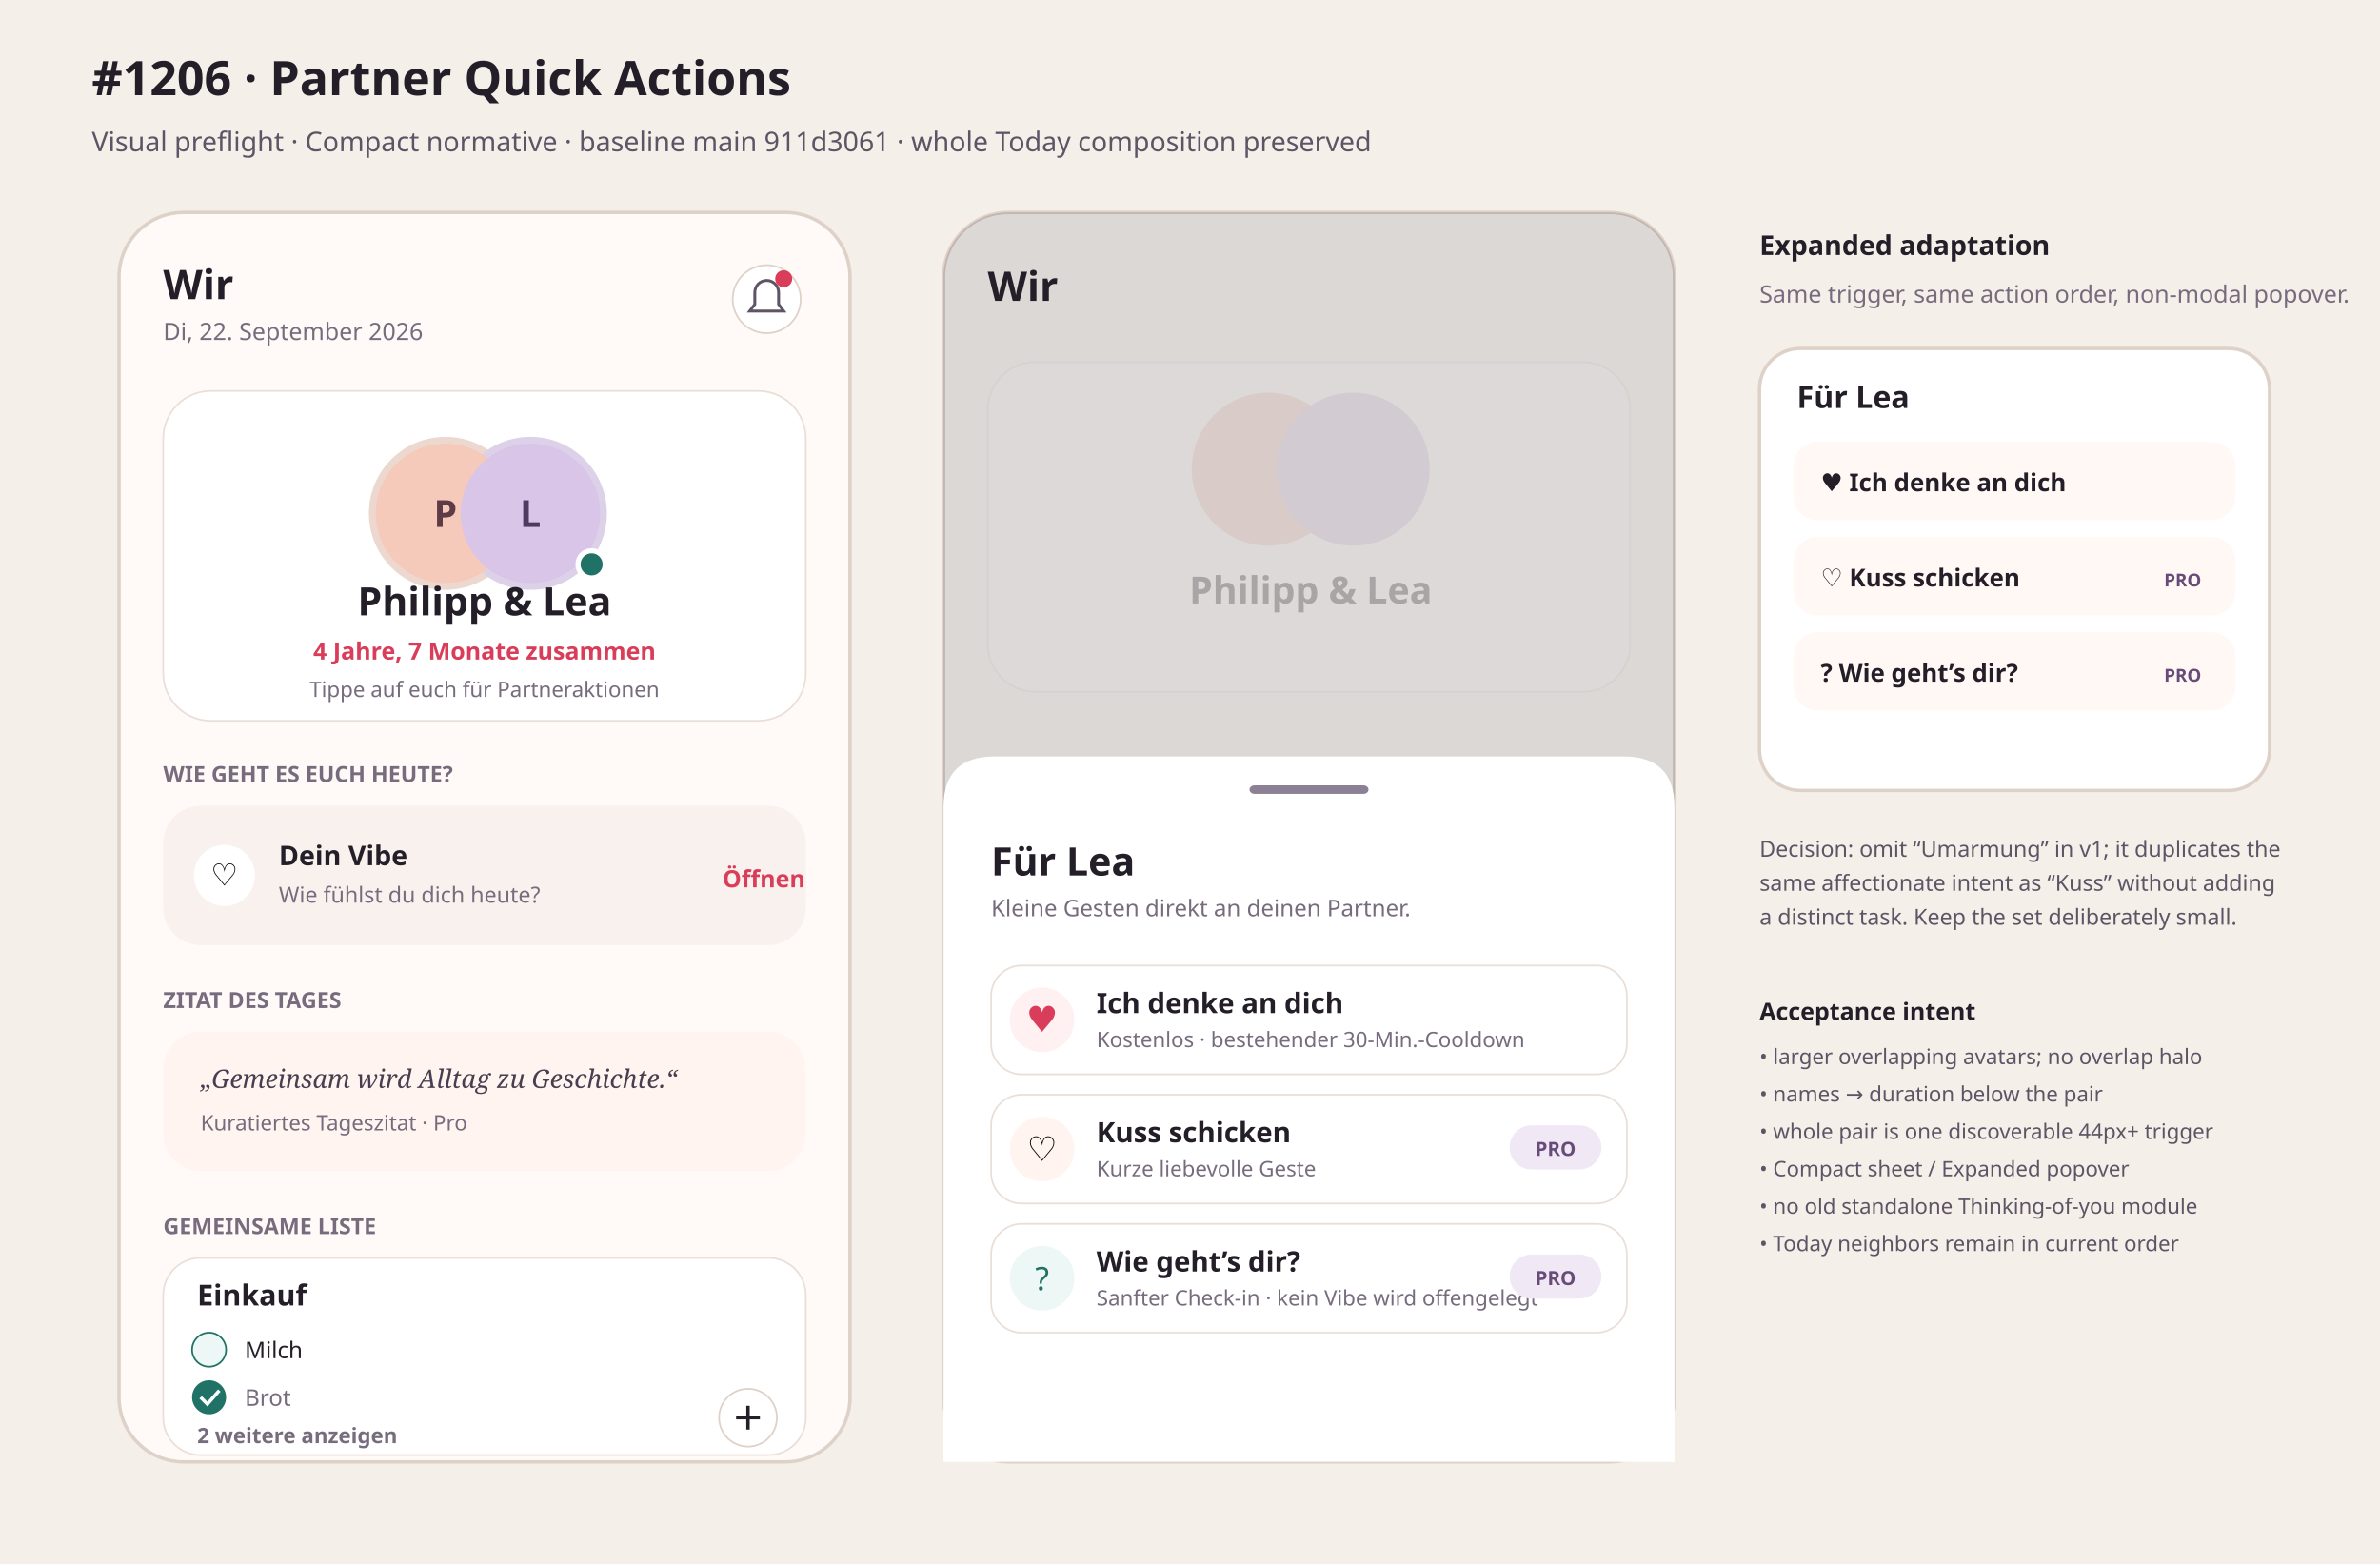
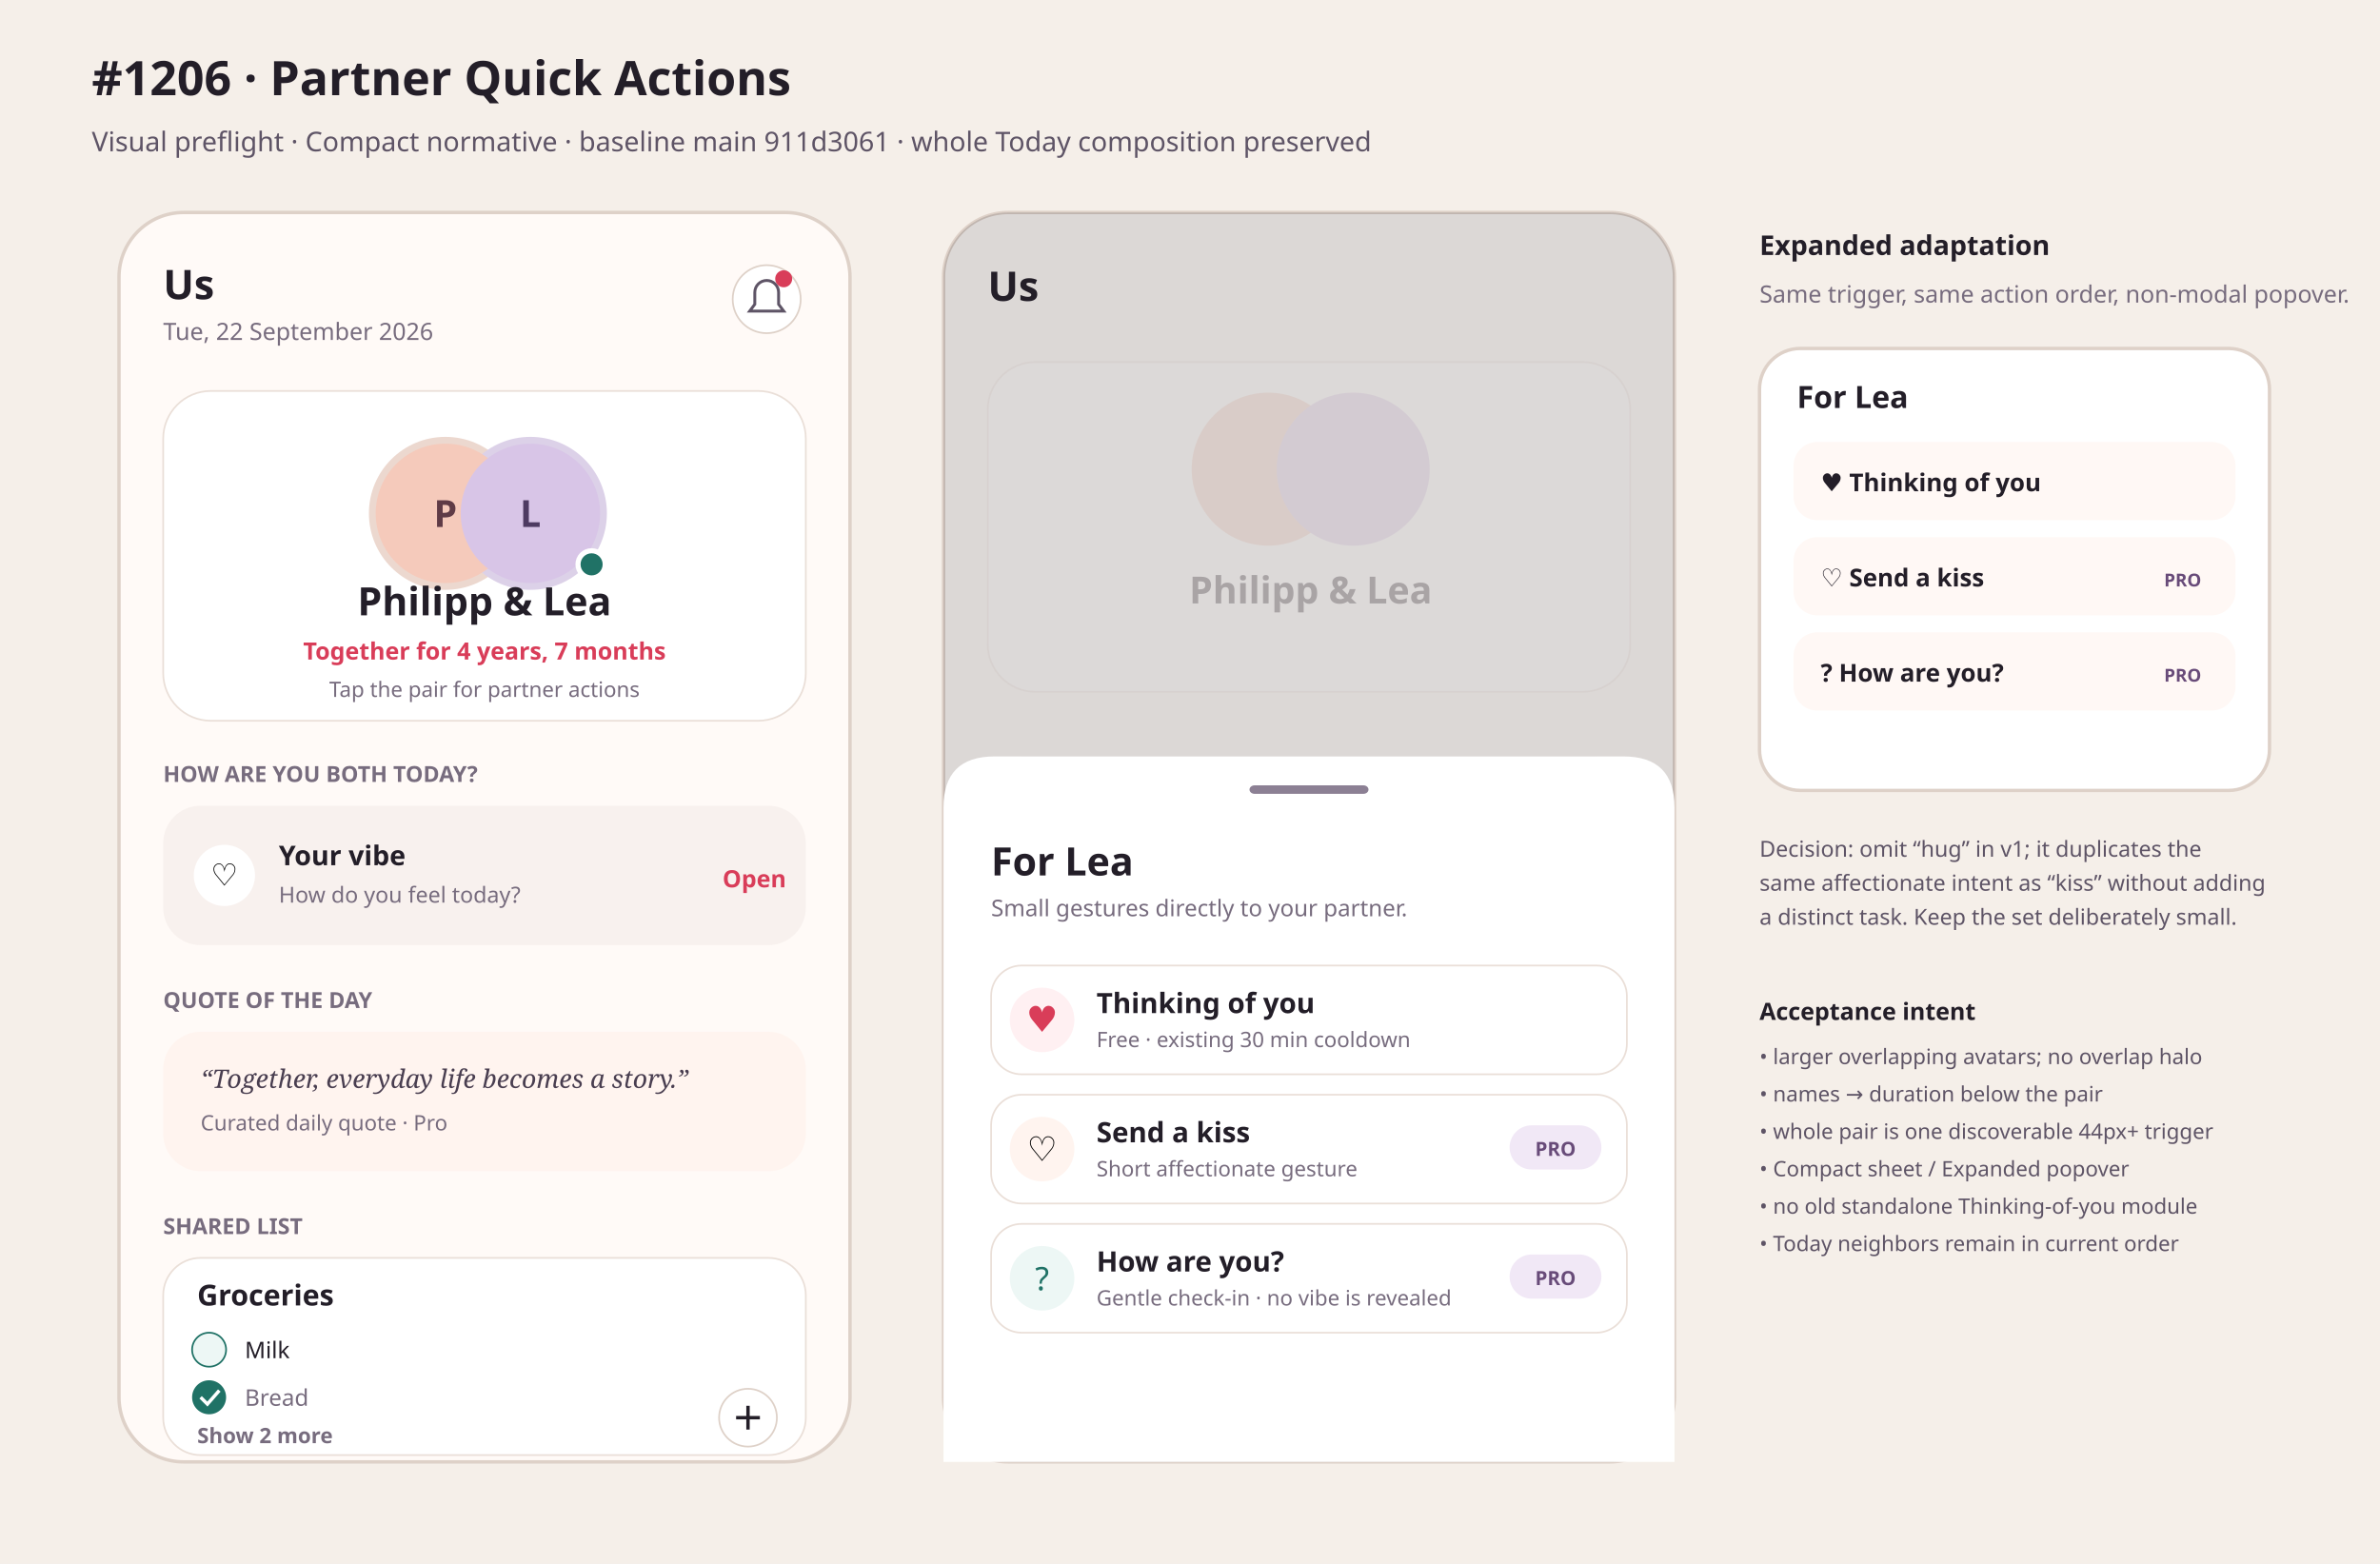
<svg xmlns="http://www.w3.org/2000/svg" width="1400" height="920" viewBox="0 0 1400 920" role="img" aria-labelledby="title desc">
  <rect width="1400" height="920" fill="#f5efe9" />
  <text x="54" y="56" font-family="system-ui, sans-serif" font-size="28" font-weight="750" fill="#231e28">#1206 · Partner Quick Actions</text>
  <text x="54" y="89" font-family="system-ui, sans-serif" font-size="16" fill="#5e5466">Visual preflight · Compact normative · baseline main 911d3061 · whole Today composition preserved</text>
  <g transform="translate(70 125)">
    <rect width="430" height="735" rx="38" fill="#fffaf7" stroke="#ded1c8" stroke-width="2" />
    <g transform="translate(26 27)" font-family="system-ui, sans-serif">
-       <text x="0" y="24" font-size="24" font-weight="760" fill="#231e28">Wir</text>
-       <text x="0" y="48" font-size="14" fill="#776c7e">Di, 22. September 2026</text>
+       <text x="0" y="24" font-size="24" font-weight="760" fill="#231e28">Us</text>
+       <text x="0" y="48" font-size="14" fill="#776c7e">Tue, 22 September 2026</text>
      <circle cx="355" cy="24" r="20" fill="#fff" stroke="#ded1c8" />
      <path d="M348 20a7 7 0 0 1 14 0v7l3 4h-20l3-4z" fill="none" stroke="#5e5466" stroke-width="1.7" />
      <circle cx="365" cy="12" r="5" fill="#d93d59" />
      <g transform="translate(0 78)">
        <rect width="378" height="194" rx="28" fill="#fff" stroke="#eadfd8" />
        <g transform="translate(111 24)">
          <circle cx="55" cy="48" r="45" fill="#ecd8cf" />
          <circle cx="105" cy="48" r="45" fill="#dcd1e8" />
          <circle cx="55" cy="48" r="41" fill="#f5cabb" />
          <text x="55" y="56" text-anchor="middle" font-size="22" font-weight="700" fill="#5f3b46">P</text>
          <circle cx="105" cy="48" r="41" fill="#d8c5e7" />
          <text x="105" y="56" text-anchor="middle" font-size="22" font-weight="700" fill="#4e3b62">L</text>
          <circle cx="141" cy="78" r="8" fill="#207266" stroke="#fff" stroke-width="3" />
        </g>
        <text x="189" y="132" text-anchor="middle" font-size="23" font-weight="760" fill="#231e28">Philipp &amp; Lea</text>
-         <text x="189" y="158" text-anchor="middle" font-size="14" font-weight="650" fill="#d93d59">4 Jahre, 7 Monate zusammen</text>
-         <text x="189" y="180" text-anchor="middle" font-size="12.5" fill="#776c7e">Tippe auf euch für Partneraktionen</text>
+         <text x="189" y="158" text-anchor="middle" font-size="14" font-weight="650" fill="#d93d59">Together for 4 years, 7 months</text>
+         <text x="189" y="180" text-anchor="middle" font-size="12.5" fill="#776c7e">Tap the pair for partner actions</text>
      </g>
      <g transform="translate(0 292)">
-         <text x="0" y="16" font-size="13" font-weight="750" fill="#776c7e">WIE GEHT ES EUCH HEUTE?</text>
+         <text x="0" y="16" font-size="13" font-weight="750" fill="#776c7e">HOW ARE YOU BOTH TODAY?</text>
        <rect y="30" width="378" height="82" rx="22" fill="#f8f1ee" />
        <circle cx="36" cy="71" r="18" fill="#fff" />
        <text x="36" y="77" text-anchor="middle" font-size="18">♡</text>
-         <text x="68" y="65" font-size="16" font-weight="700" fill="#231e28">Dein Vibe</text>
-         <text x="68" y="87" font-size="13" fill="#776c7e">Wie fühlst du dich heute?</text>
-         <text x="329" y="78" font-size="14" font-weight="700" fill="#d93d59">Öffnen</text>
+         <text x="68" y="65" font-size="16" font-weight="700" fill="#231e28">Your vibe</text>
+         <text x="68" y="87" font-size="13" fill="#776c7e">How do you feel today?</text>
+         <text x="329" y="78" font-size="14" font-weight="700" fill="#d93d59">Open</text>
      </g>
      <g transform="translate(0 425)">
-         <text x="0" y="16" font-size="13" font-weight="750" fill="#776c7e">ZITAT DES TAGES</text>
+         <text x="0" y="16" font-size="13" font-weight="750" fill="#776c7e">QUOTE OF THE DAY</text>
        <rect y="30" width="378" height="82" rx="22" fill="#fff4ef" />
-         <text x="22" y="63" font-size="15" font-family="Georgia, serif" font-style="italic" fill="#493e50">„Gemeinsam wird Alltag zu Geschichte.“</text>
-         <text x="22" y="88" font-size="12.5" fill="#776c7e">Kuratiertes Tageszitat · Pro</text>
+         <text x="22" y="63" font-size="15" font-family="Georgia, serif" font-style="italic" fill="#493e50">“Together, everyday life becomes a story.”</text>
+         <text x="22" y="88" font-size="12.5" fill="#776c7e">Curated daily quote · Pro</text>
      </g>
      <g transform="translate(0 558)">
-         <text x="0" y="16" font-size="13" font-weight="750" fill="#776c7e">GEMEINSAME LISTE</text>
+         <text x="0" y="16" font-size="13" font-weight="750" fill="#776c7e">SHARED LIST</text>
        <rect y="30" width="378" height="116" rx="22" fill="#fff" stroke="#eadfd8" />
-         <text x="20" y="58" font-size="17" font-weight="750" fill="#231e28">Einkauf</text>
+         <text x="20" y="58" font-size="17" font-weight="750" fill="#231e28">Groceries</text>
        <circle cx="27" cy="84" r="10" fill="#edf7f5" stroke="#207266" />
-         <text x="48" y="89" font-size="13.5" fill="#231e28">Milch</text>
+         <text x="48" y="89" font-size="13.5" fill="#231e28">Milk</text>
        <circle cx="27" cy="112" r="10" fill="#207266" />
        <path d="M22 112l4 4 7-8" fill="none" stroke="#fff" stroke-width="2" />
-         <text x="48" y="117" font-size="13.5" fill="#776c7e">Brot</text>
-         <text x="20" y="139" font-size="12.5" font-weight="650" fill="#776c7e">2 weitere anzeigen</text>
+         <text x="48" y="117" font-size="13.5" fill="#776c7e">Bread</text>
+         <text x="20" y="139" font-size="12.5" font-weight="650" fill="#776c7e">Show 2 more</text>
        <circle cx="344" cy="124" r="17" fill="#fff" stroke="#ded1c8" />
        <path d="M344 117v14M337 124h14" stroke="#231e28" stroke-width="2" />
      </g>
    </g>
  </g>
  <g transform="translate(555 125)">
    <rect width="430" height="735" rx="38" fill="#fffaf7" stroke="#ded1c8" stroke-width="2" />
-     <text x="26" y="52" font-family="system-ui, sans-serif" font-size="24" font-weight="760" fill="#231e28">Wir</text>
+     <text x="26" y="52" font-family="system-ui, sans-serif" font-size="24" font-weight="760" fill="#231e28">Us</text>
    <g opacity=".28">
      <rect x="26" y="88" width="378" height="194" rx="28" fill="#fff" stroke="#eadfd8" />
      <circle cx="191" cy="151" r="45" fill="#f5cabb" />
      <circle cx="241" cy="151" r="45" fill="#d8c5e7" />
      <text x="216" y="230" text-anchor="middle" font-family="system-ui, sans-serif" font-size="22" font-weight="760" fill="#231e28">Philipp &amp; Lea</text>
      <rect x="26" y="320" width="378" height="82" rx="22" fill="#f8f1ee" />
      <rect x="26" y="434" width="378" height="82" rx="22" fill="#fff4ef" />
      <rect x="26" y="548" width="378" height="116" rx="22" fill="#fff" stroke="#eadfd8" />
    </g>
    <rect width="430" height="735" rx="38" fill="#231e28" opacity=".16" />
    <path d="M0 350Q0 320 30 320H400Q430 320 430 350V735H0Z" fill="#fff" />
    <rect x="180" y="337" width="70" height="5" rx="3" fill="#8c8094" />
-     <text x="28" y="390" font-family="system-ui, sans-serif" font-size="23" font-weight="760" fill="#231e28">Für Lea</text>
-     <text x="28" y="414" font-family="system-ui, sans-serif" font-size="13.5" fill="#776c7e">Kleine Gesten direkt an deinen Partner.</text>
+     <text x="28" y="390" font-family="system-ui, sans-serif" font-size="23" font-weight="760" fill="#231e28">For Lea</text>
+     <text x="28" y="414" font-family="system-ui, sans-serif" font-size="13.5" fill="#776c7e">Small gestures directly to your partner.</text>
    <g transform="translate(28 443)" font-family="system-ui, sans-serif">
      <rect width="374" height="64" rx="18" fill="#fff" stroke="#eadfd8" />
      <circle cx="30" cy="32" r="19" fill="#fff0f2" />
      <text x="30" y="39" text-anchor="middle" font-size="21" fill="#d93d59">♥</text>
-       <text x="62" y="28" font-size="16.5" font-weight="720" fill="#231e28">Ich denke an dich</text>
-       <text x="62" y="48" font-size="12.5" fill="#776c7e">Kostenlos · bestehender 30-Min.-Cooldown</text>
+       <text x="62" y="28" font-size="16.5" font-weight="720" fill="#231e28">Thinking of you</text>
+       <text x="62" y="48" font-size="12.5" fill="#776c7e">Free · existing 30 min cooldown</text>
      <g transform="translate(0 76)">
        <rect width="374" height="64" rx="18" fill="#fff" stroke="#eadfd8" />
        <circle cx="30" cy="32" r="19" fill="#fff4ef" />
        <text x="30" y="39" text-anchor="middle" font-size="20">♡</text>
-         <text x="62" y="28" font-size="16.5" font-weight="720" fill="#231e28">Kuss schicken</text>
-         <text x="62" y="48" font-size="12.5" fill="#776c7e">Kurze liebevolle Geste</text>
+         <text x="62" y="28" font-size="16.5" font-weight="720" fill="#231e28">Send a kiss</text>
+         <text x="62" y="48" font-size="12.5" fill="#776c7e">Short affectionate gesture</text>
        <rect x="305" y="18" width="54" height="26" rx="13" fill="#f1e8f6" />
        <text x="332" y="36" text-anchor="middle" font-size="11.5" font-weight="750" fill="#684b79">PRO</text>
      </g>
      <g transform="translate(0 152)">
        <rect width="374" height="64" rx="18" fill="#fff" stroke="#eadfd8" />
        <circle cx="30" cy="32" r="19" fill="#edf7f5" />
        <text x="30" y="39" text-anchor="middle" font-size="19" fill="#207266">?</text>
-         <text x="62" y="28" font-size="16.5" font-weight="720" fill="#231e28">Wie geht’s dir?</text>
-         <text x="62" y="48" font-size="12.5" fill="#776c7e">Sanfter Check-in · kein Vibe wird offengelegt</text>
+         <text x="62" y="28" font-size="16.5" font-weight="720" fill="#231e28">How are you?</text>
+         <text x="62" y="48" font-size="12.5" fill="#776c7e">Gentle check-in · no vibe is revealed</text>
        <rect x="305" y="18" width="54" height="26" rx="13" fill="#f1e8f6" />
        <text x="332" y="36" text-anchor="middle" font-size="11.5" font-weight="750" fill="#684b79">PRO</text>
      </g>
    </g>
  </g>
  <g transform="translate(1035 150)" font-family="system-ui, sans-serif">
    <text x="0" y="0" font-size="16" font-weight="750" fill="#231e28">Expanded adaptation</text>
    <text x="0" y="28" font-size="14" fill="#776c7e">Same trigger, same action order, non-modal popover.</text>
    <rect x="0" y="55" width="300" height="260" rx="24" fill="#fff" stroke="#ded1c8" stroke-width="2" />
-     <text x="22" y="90" font-size="18" font-weight="760" fill="#231e28">Für Lea</text>
+     <text x="22" y="90" font-size="18" font-weight="760" fill="#231e28">For Lea</text>
    <g transform="translate(20 110)">
      <rect width="260" height="46" rx="14" fill="#fff8f5" />
-       <text x="16" y="29" font-size="14.5" font-weight="680" fill="#231e28">♥  Ich denke an dich</text>
+       <text x="16" y="29" font-size="14.5" font-weight="680" fill="#231e28">♥  Thinking of you</text>
      <rect y="56" width="260" height="46" rx="14" fill="#fff8f5" />
-       <text x="16" y="85" font-size="14.5" font-weight="680" fill="#231e28">♡  Kuss schicken</text>
+       <text x="16" y="85" font-size="14.5" font-weight="680" fill="#231e28">♡  Send a kiss</text>
      <text x="218" y="85" font-size="10.5" font-weight="750" fill="#684b79">PRO</text>
      <rect y="112" width="260" height="46" rx="14" fill="#fff8f5" />
-       <text x="16" y="141" font-size="14.5" font-weight="680" fill="#231e28">?  Wie geht’s dir?</text>
+       <text x="16" y="141" font-size="14.5" font-weight="680" fill="#231e28">?  How are you?</text>
      <text x="218" y="141" font-size="10.5" font-weight="750" fill="#684b79">PRO</text>
    </g>
-     <text x="0" y="354" font-size="13" fill="#5e5466">Decision: omit “Umarmung” in v1; it duplicates the</text>
-     <text x="0" y="374" font-size="13" fill="#5e5466">same affectionate intent as “Kuss” without adding</text>
+     <text x="0" y="354" font-size="13" fill="#5e5466">Decision: omit “hug” in v1; it duplicates the</text>
+     <text x="0" y="374" font-size="13" fill="#5e5466">same affectionate intent as “kiss” without adding</text>
    <text x="0" y="394" font-size="13" fill="#5e5466">a distinct task. Keep the set deliberately small.</text>
    <text x="0" y="450" font-size="14" font-weight="750" fill="#231e28">Acceptance intent</text>
    <text x="0" y="476" font-size="12.5" fill="#5e5466">• larger overlapping avatars; no overlap halo</text>
    <text x="0" y="498" font-size="12.5" fill="#5e5466">• names → duration below the pair</text>
    <text x="0" y="520" font-size="12.5" fill="#5e5466">• whole pair is one discoverable 44px+ trigger</text>
    <text x="0" y="542" font-size="12.5" fill="#5e5466">• Compact sheet / Expanded popover</text>
    <text x="0" y="564" font-size="12.5" fill="#5e5466">• no old standalone Thinking-of-you module</text>
    <text x="0" y="586" font-size="12.5" fill="#5e5466">• Today neighbors remain in current order</text>
  </g>
</svg>
